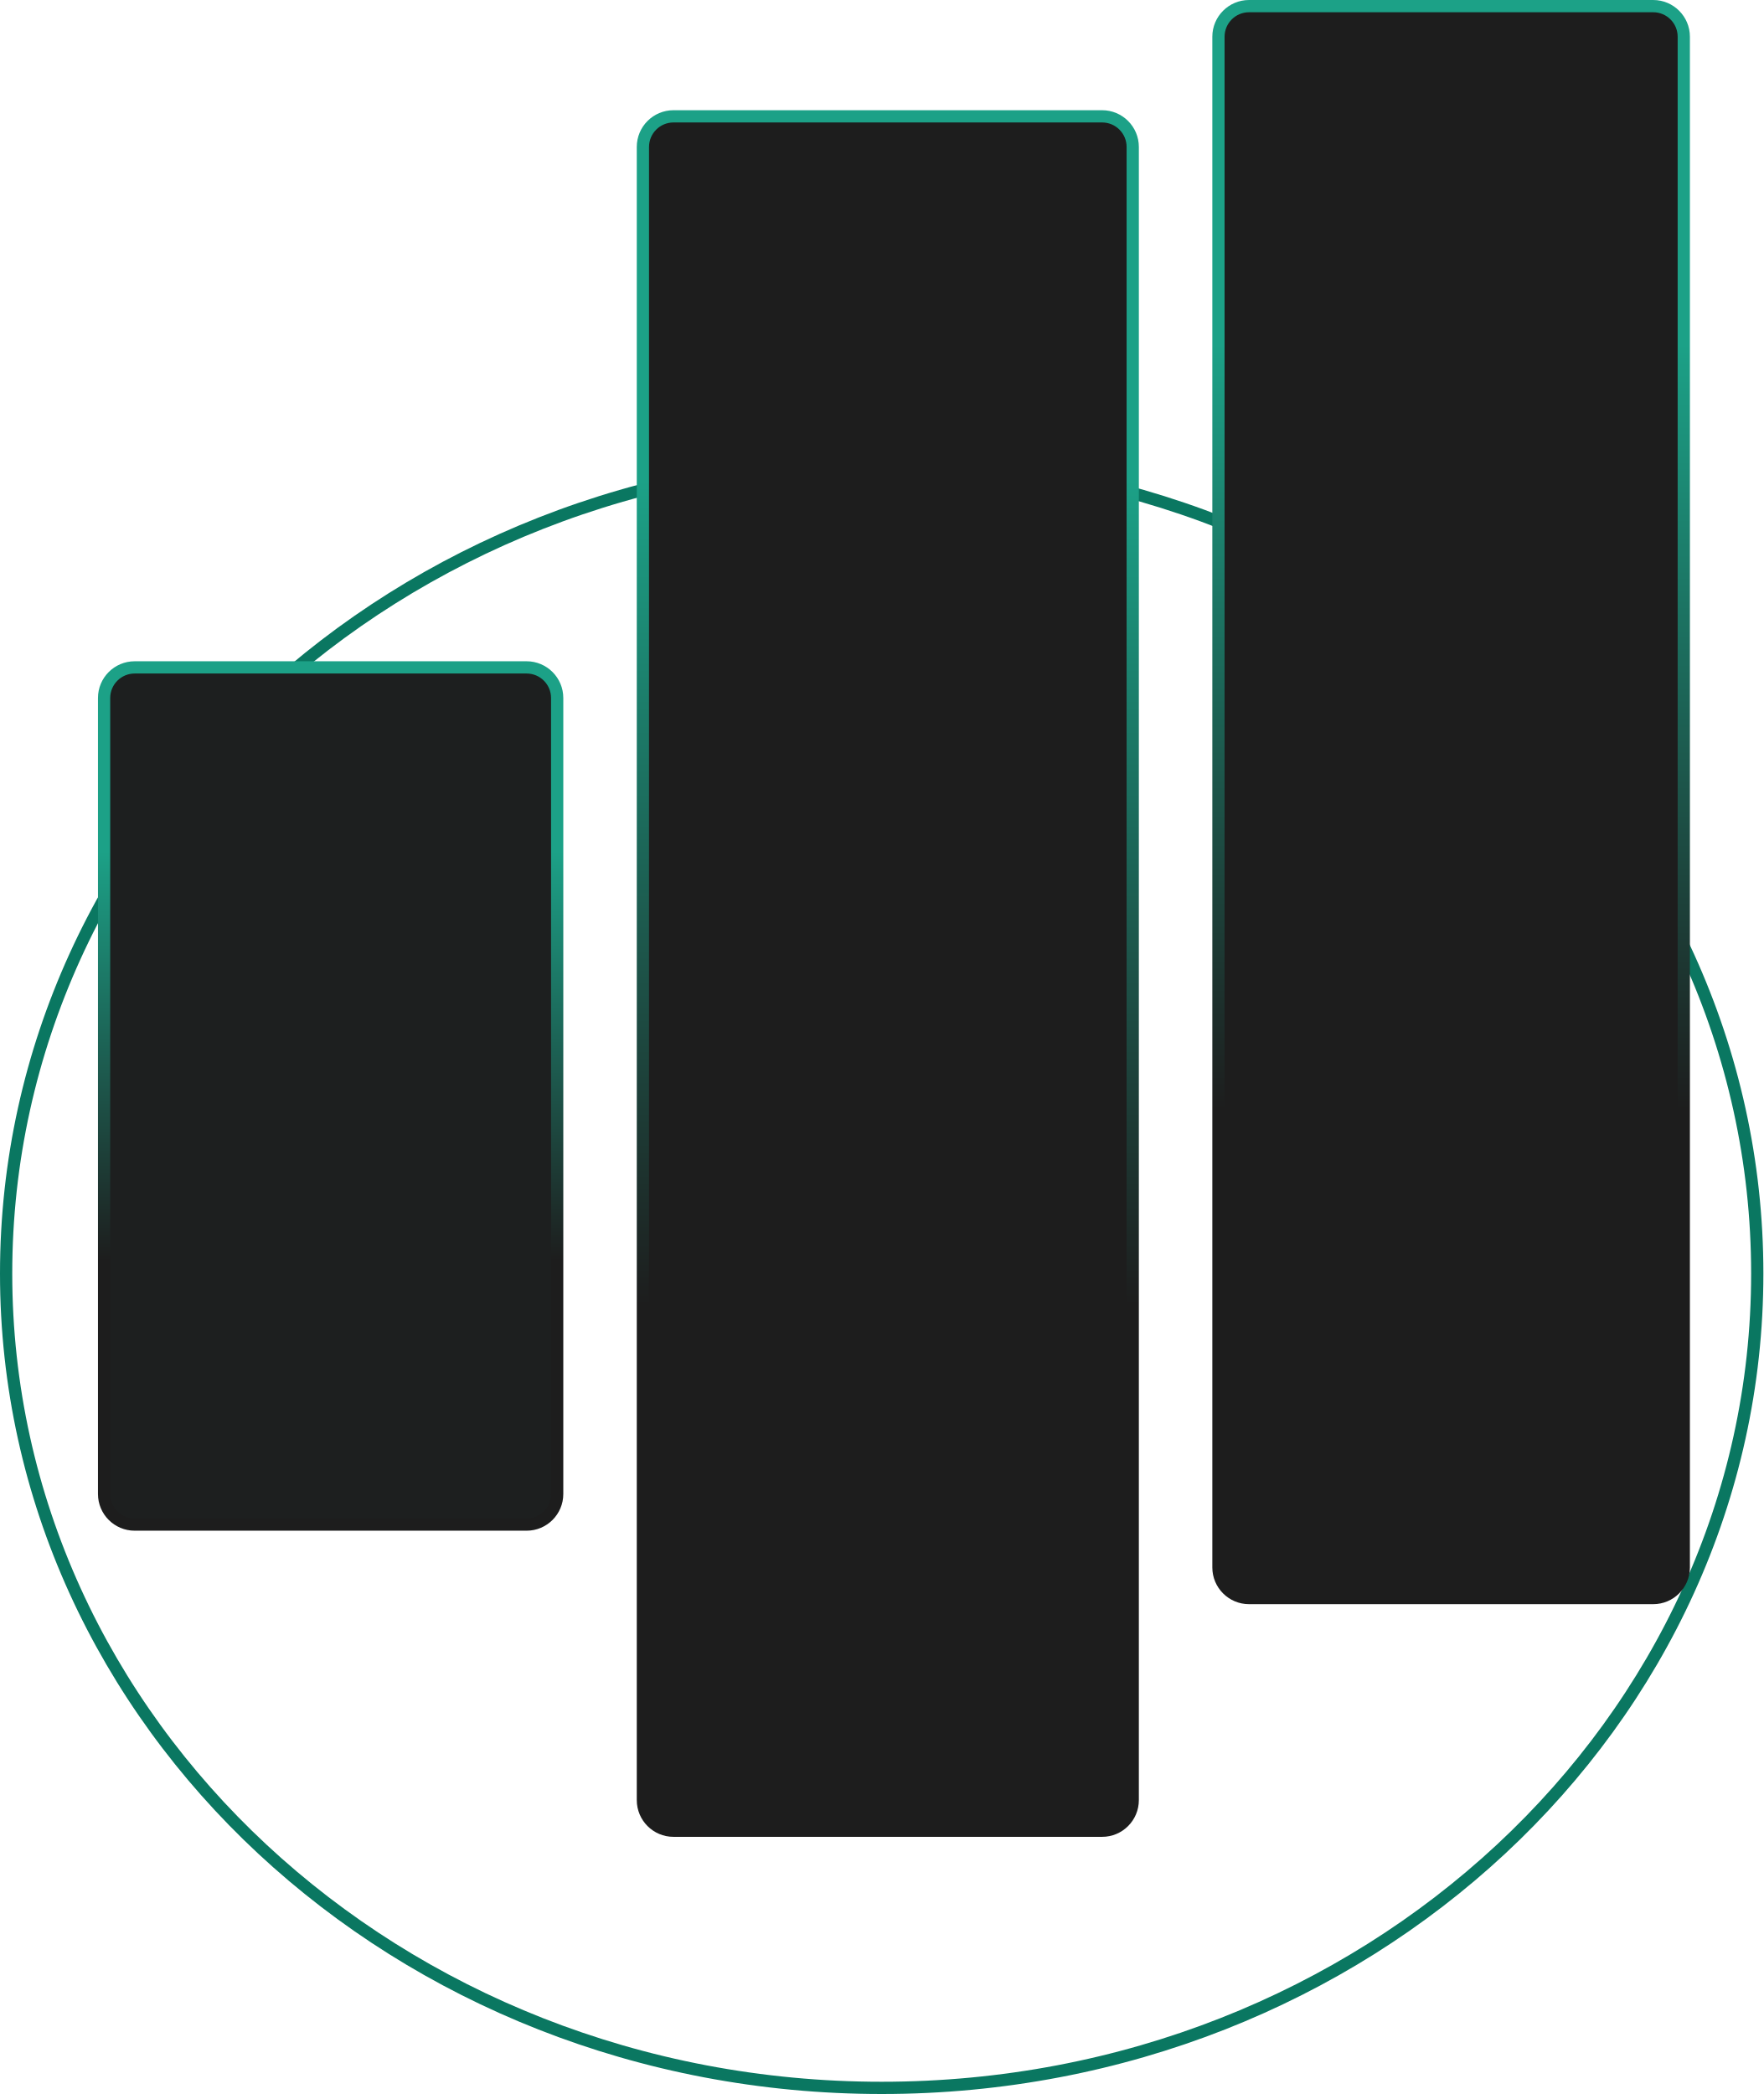
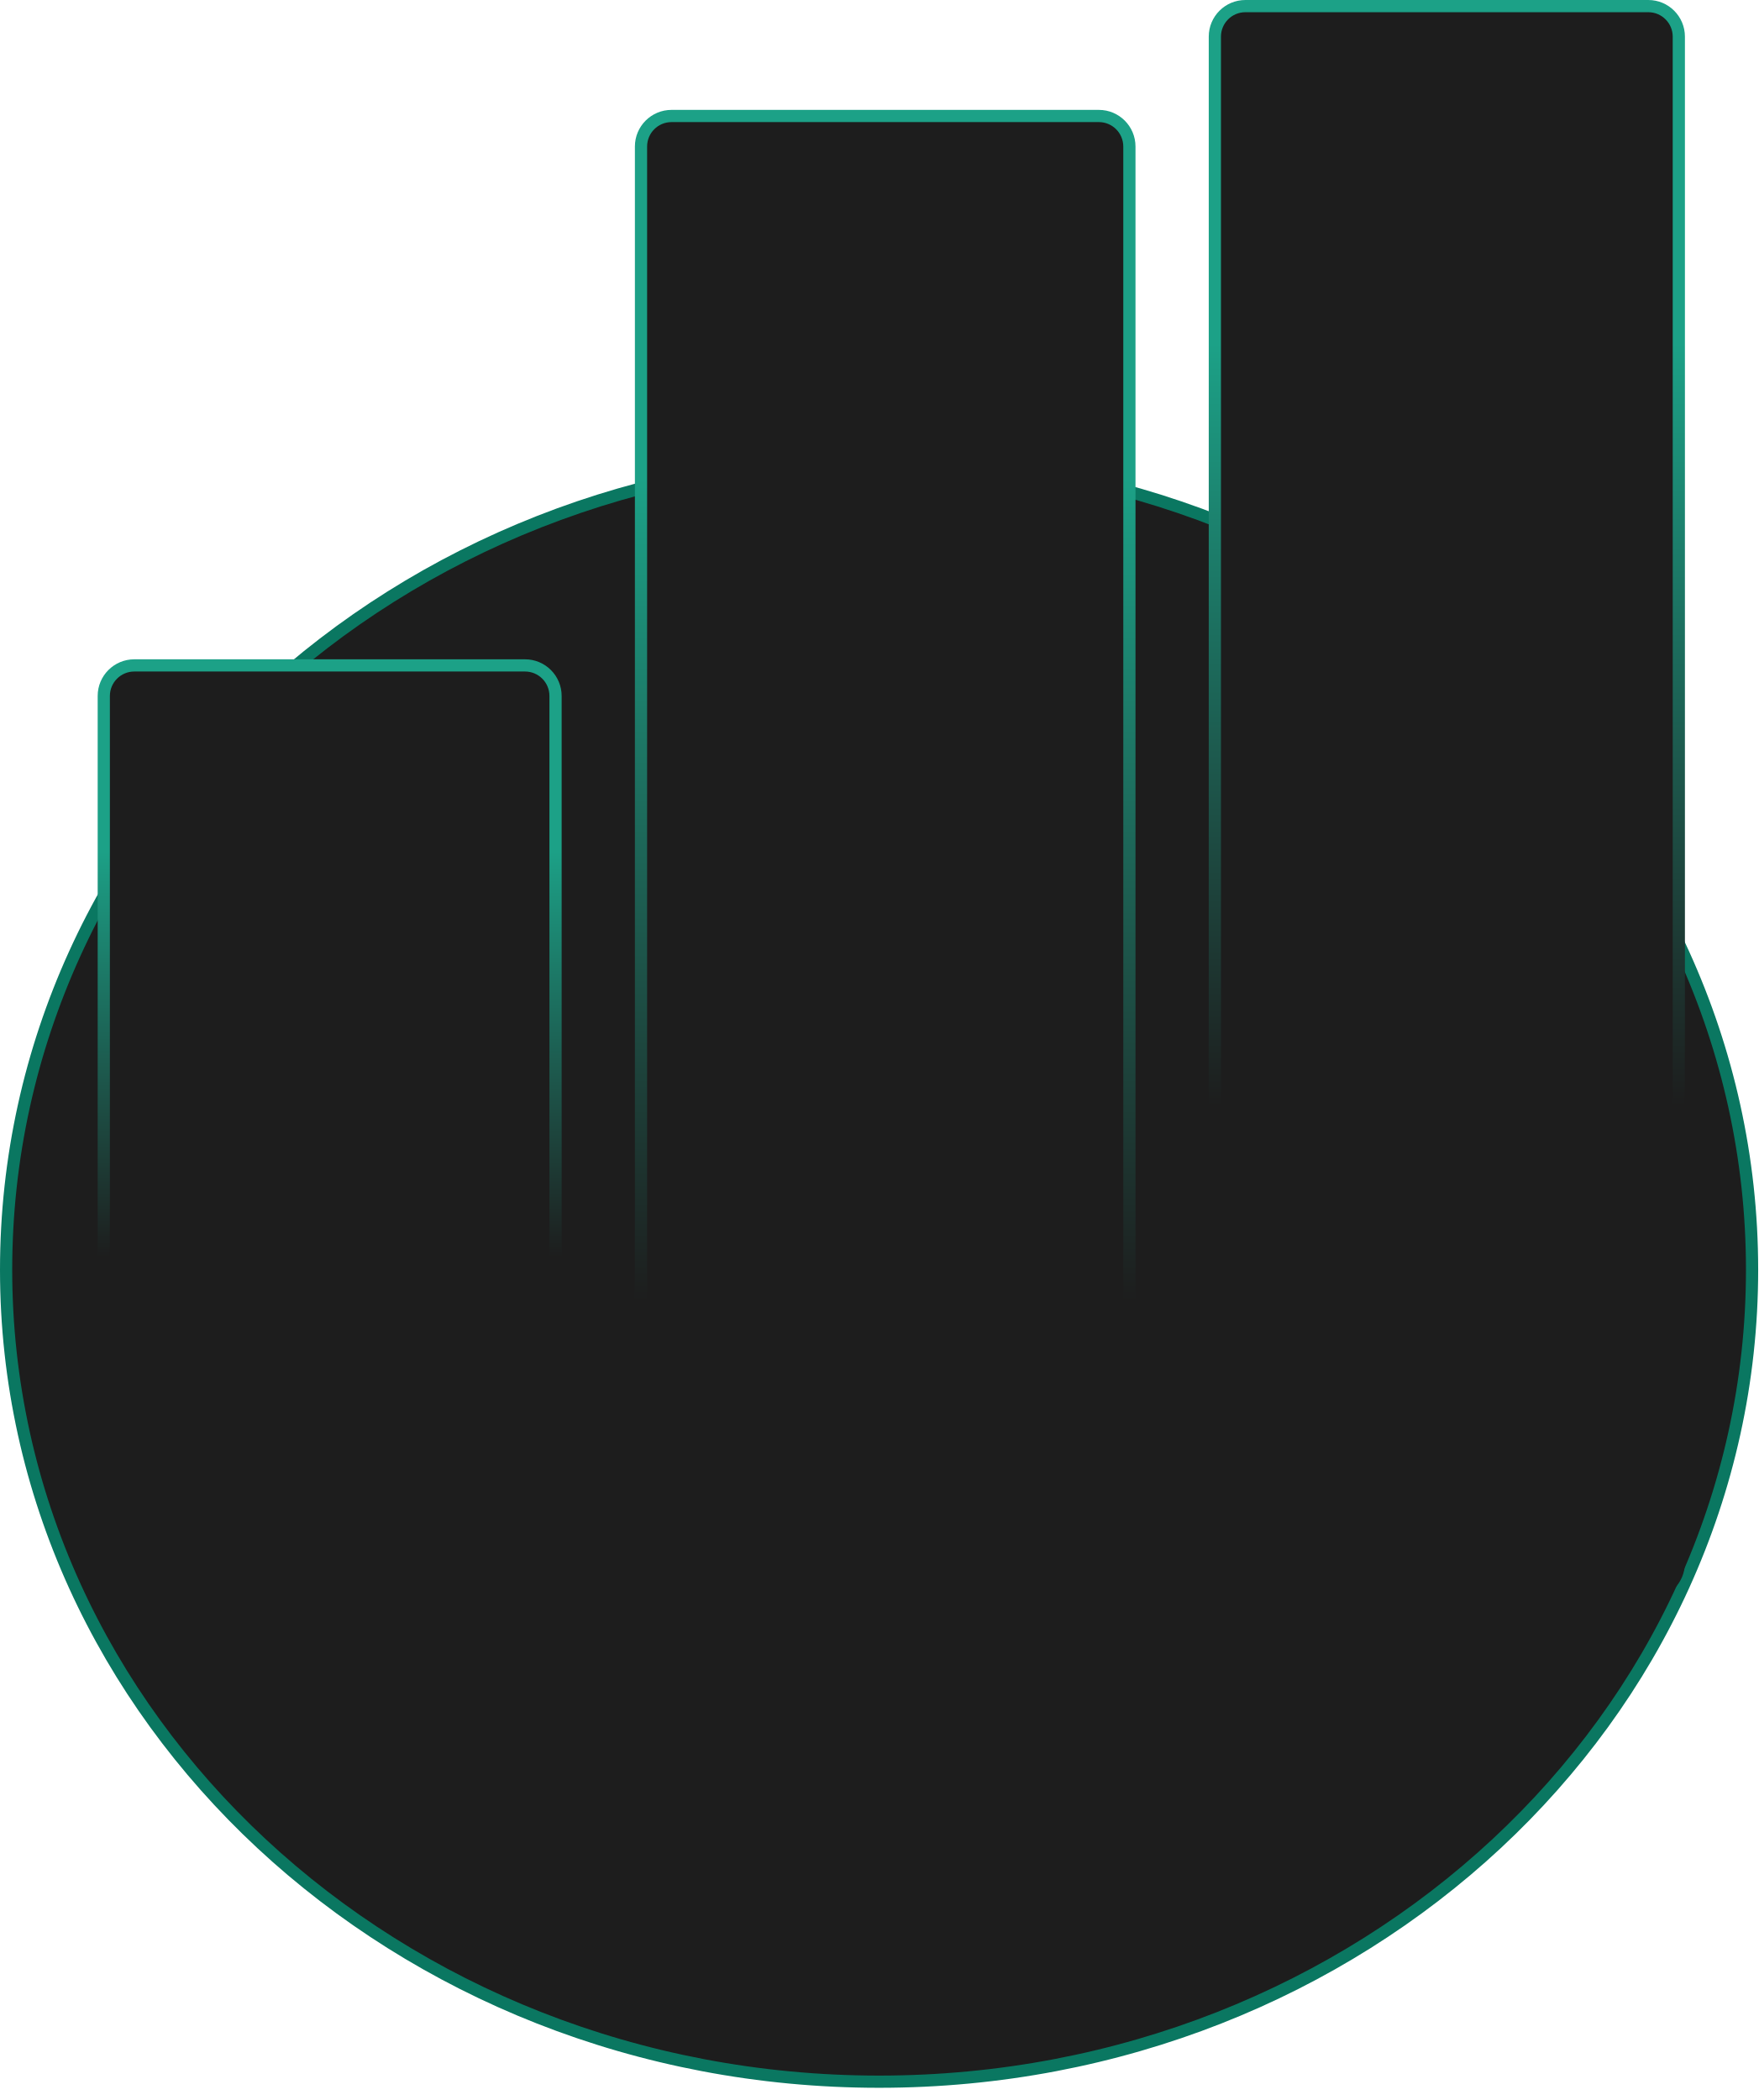
- <svg xmlns="http://www.w3.org/2000/svg" width="144" height="171" viewBox="0 0 144 171" fill="none">
-   <path d="M143.5 104C143.5 140.694 111.523 170.5 72 170.5C32.477 170.5 0.5 140.694 0.5 104C0.5 67.306 32.477 37.5 72 37.5C111.523 37.5 143.5 67.306 143.5 104Z" stroke="#0A7761" />
-   <rect x="8.5" y="54.5" width="37" height="70" rx="2.5" fill="#1D1F1F" stroke="url(#paint0_linear_14_110)" />
-   <rect x="52.5" y="9.5" width="40" height="140" rx="2.5" fill="#1D1D1D" stroke="url(#paint1_linear_14_110)" />
-   <rect x="99.5" y="0.5" width="38" height="130" rx="2.5" fill="#1D1D1D" stroke="url(#paint2_linear_14_110)" />
+ <svg xmlns="http://www.w3.org/2000/svg" width="144" height="172" viewBox="0 0 144 172" fill="none">
+   <path d="M143.5 104C143.5 140.694 111.523 170.5 72 170.5C32.477 170.5 0.5 140.694 0.5 104C0.5 67.306 32.477 37.5 72 37.5C111.523 37.5 143.5 67.306 143.5 104Z" fill="#1D1D1D" stroke="#0A7761" />
+   <rect x="8.5" y="54.5" width="37" height="70" rx="2.5" fill="#1D1D1D" stroke="url(#paint0_linear_52_340)" />
+   <rect x="52.5" y="9.5" width="40" height="140" rx="2.5" fill="#1D1D1D" stroke="url(#paint1_linear_52_340)" />
+   <rect x="99.5" y="0.5" width="38" height="130" rx="2.5" fill="#1D1D1D" stroke="url(#paint2_linear_52_340)" />
  <defs>
-     <linearGradient id="paint0_linear_14_110" x1="27" y1="55" x2="27" y2="124" gradientUnits="userSpaceOnUse">
+     <linearGradient id="paint0_linear_52_340" x1="27" y1="55" x2="27" y2="124" gradientUnits="userSpaceOnUse">
      <stop offset="0.21" stop-color="#1CA187" />
      <stop offset="0.695" stop-color="#1D1D1D" />
+       <stop offset="1" stop-color="#1D1D1D" />
    </linearGradient>
-     <linearGradient id="paint1_linear_14_110" x1="72.5" y1="10" x2="72.5" y2="149" gradientUnits="userSpaceOnUse">
+     <linearGradient id="paint1_linear_52_340" x1="72.5" y1="10" x2="72.5" y2="149" gradientUnits="userSpaceOnUse">
+       <stop offset="0.21" stop-color="#1CA187" />
+       <stop offset="0.453" stop-color="#1D5F52" />
+       <stop offset="0.695" stop-color="#1D1D1D" />
+       <stop offset="1" stop-color="#1D1D1D" />
+     </linearGradient>
+     <linearGradient id="paint2_linear_52_340" x1="118.5" y1="1" x2="118.5" y2="130" gradientUnits="userSpaceOnUse">
      <stop offset="0.21" stop-color="#1CA187" />
      <stop offset="0.695" stop-color="#1D1D1D" />
-     </linearGradient>
-     <linearGradient id="paint2_linear_14_110" x1="118.5" y1="1" x2="118.5" y2="130" gradientUnits="userSpaceOnUse">
-       <stop offset="0.21" stop-color="#1CA187" />
-       <stop offset="0.695" stop-color="#1D1D1D" />
+       <stop offset="1" stop-color="#1D1D1D" />
    </linearGradient>
  </defs>
</svg>
